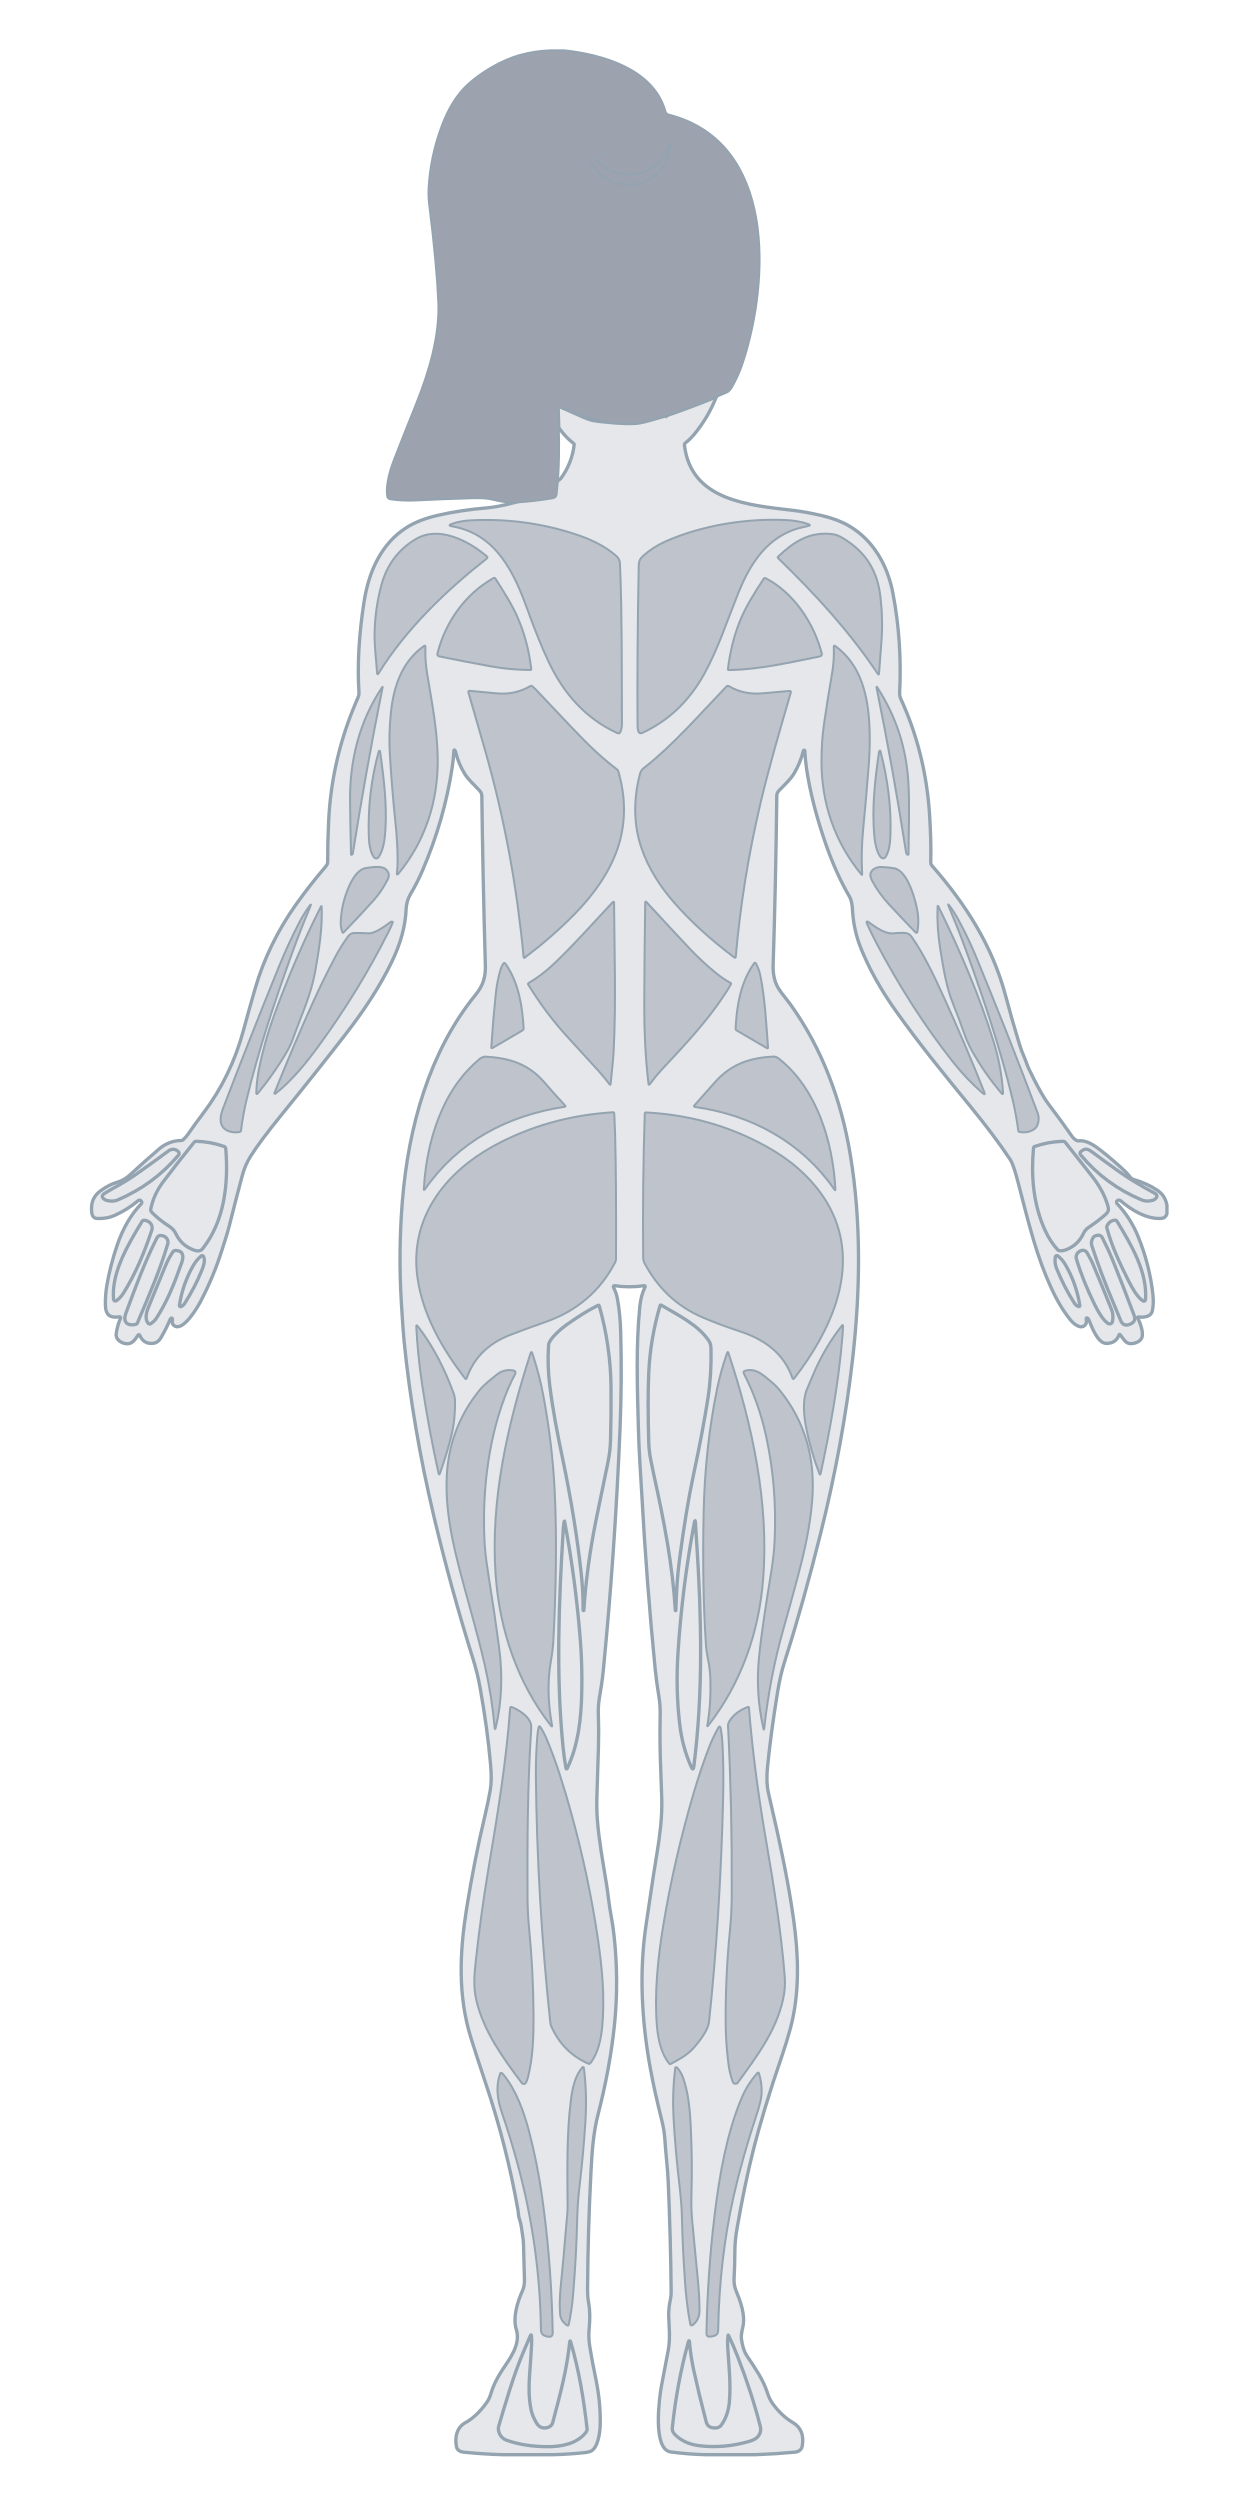
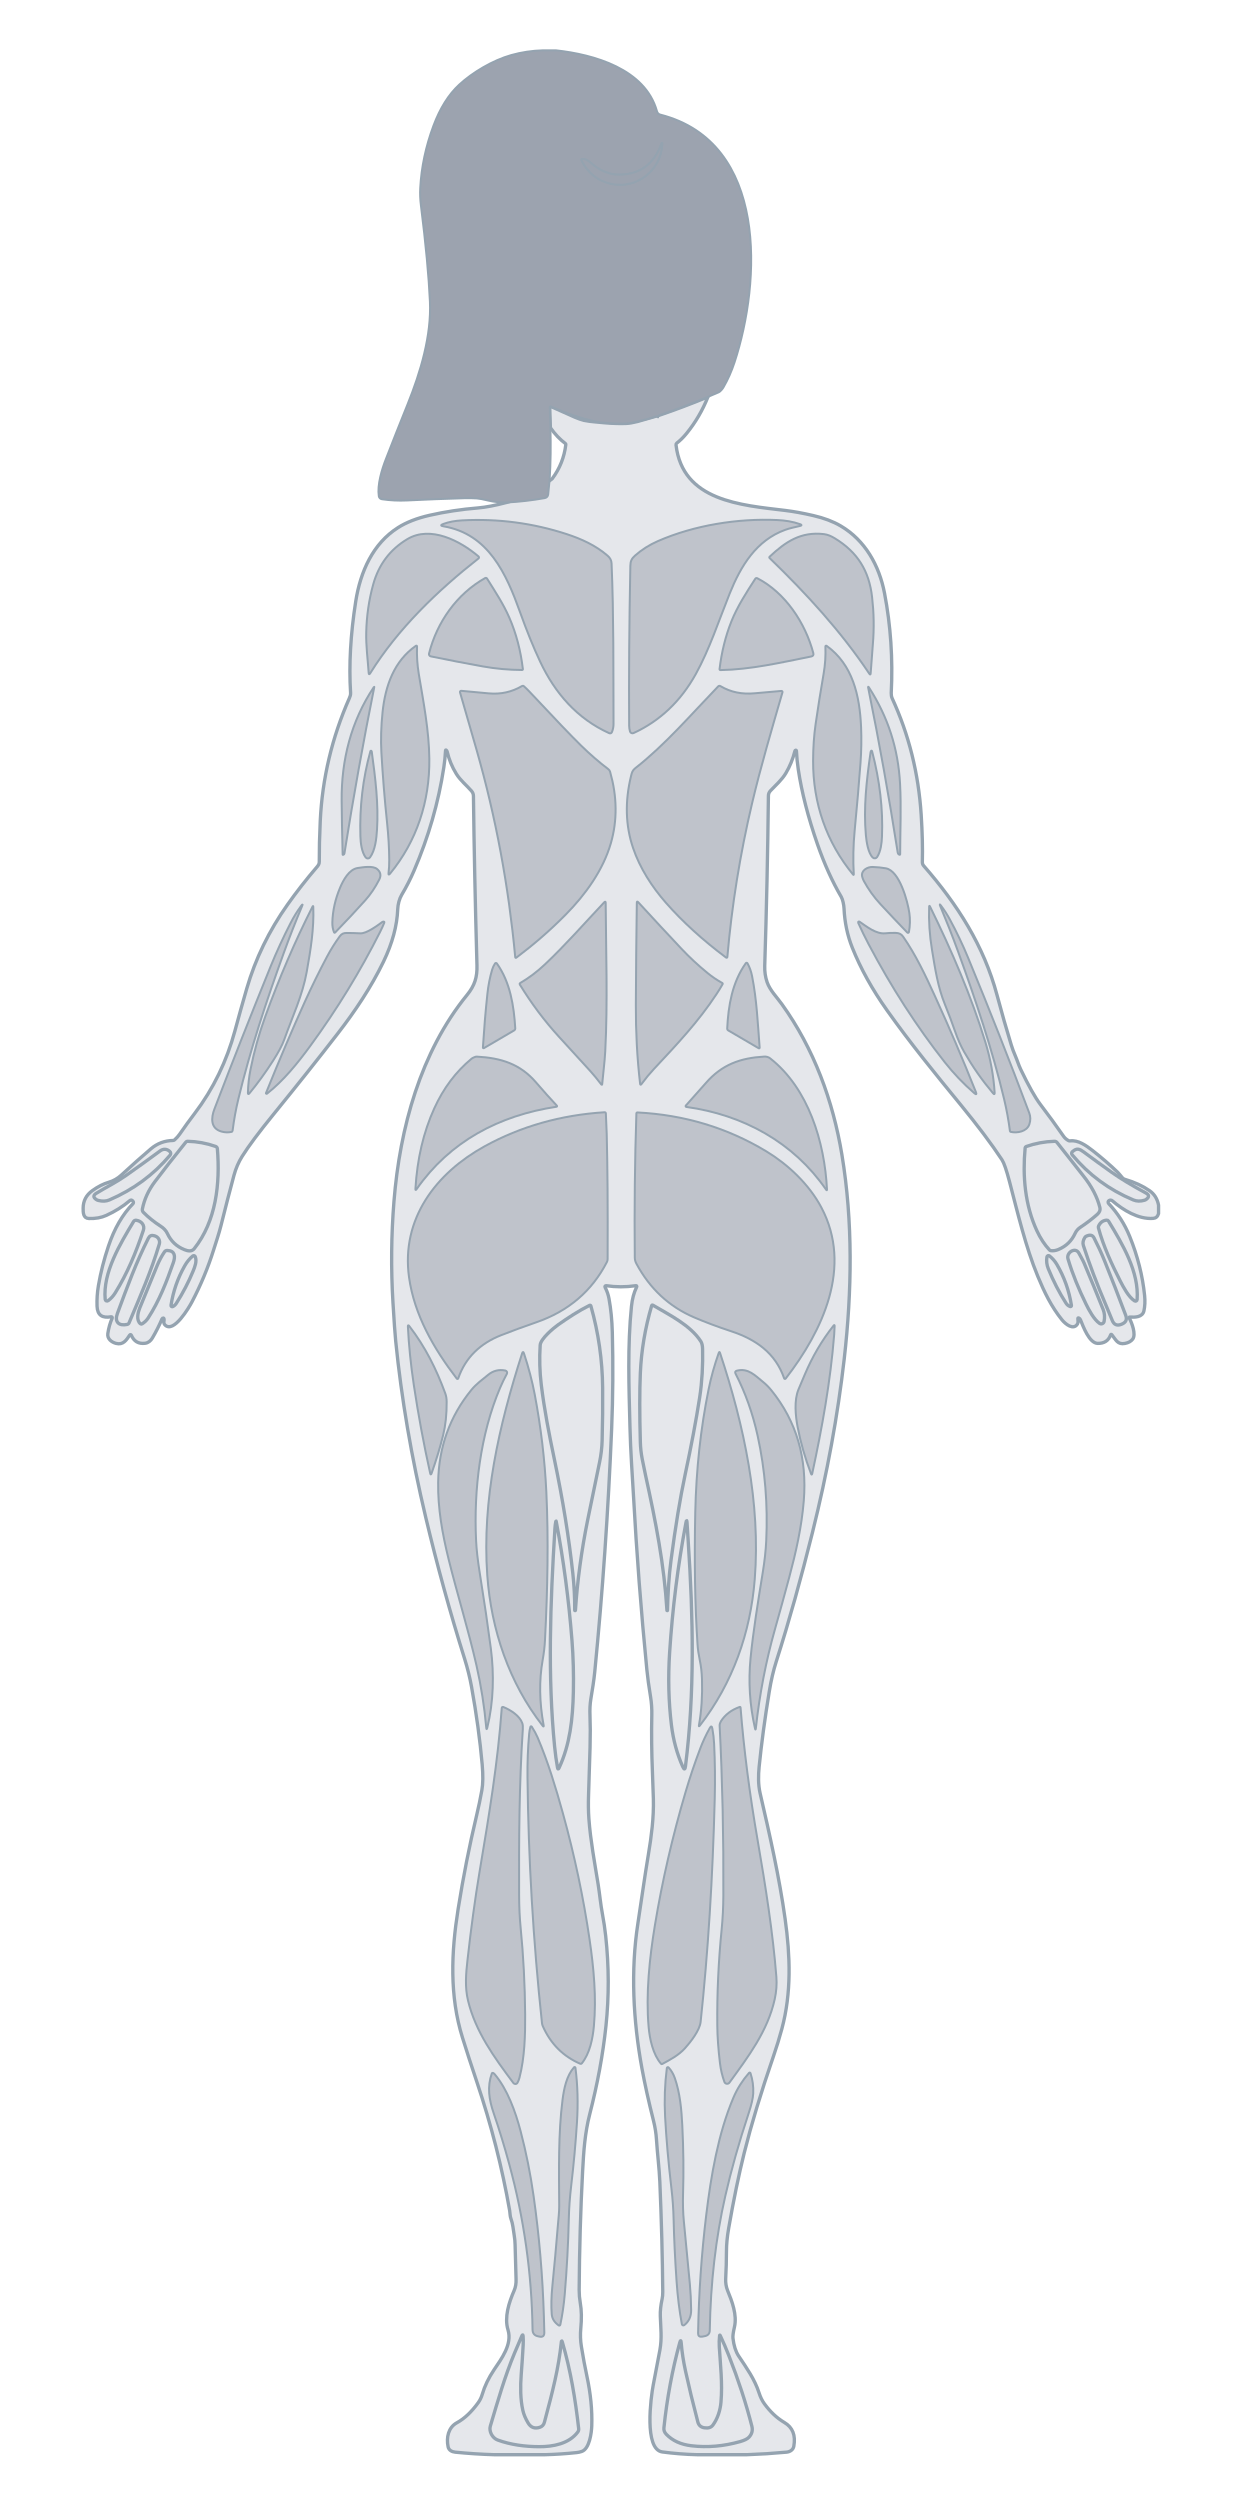
- <svg xmlns="http://www.w3.org/2000/svg" viewBox="870 -30 540 1490" width="390" height="780">
+ <svg xmlns="http://www.w3.org/2000/svg" viewBox="820 -30 650 1490" width="390" height="780">
  <g id="body_outline_back" fill="#E5E7EB" stroke="#94A3B0" stroke-width="2" stroke-linejoin="round" stroke-linecap="round">
    <path d="m 1194.44,206.54 c -3.193,7.993 -7.423,15.233 -12.69,21.72 -1.88,2.313 -3.847,4.263 -5.9,5.85 -0.322,0.248 -0.489,0.651 -0.44,1.06 3.86,33.54 38.8,35.87 65.04,39.05 5.013,0.607 10.607,1.627 16.78,3.06 6.38,1.473 11.807,3.523 16.28,6.15 14.57,8.53 23.01,23.61 26.16,40.09 3.707,19.353 5.04,39.213 4,59.58 -0.05,0.96 0.16,2.23 0.57,3.12 9.947,21.587 15.71,44.733 17.29,69.44 0.68,10.587 0.91,19.953 0.69,28.1 -0.02,0.867 0.24,1.61 0.78,2.23 20.32,23.24 35.91,47.88 43.7,77 2.913,10.893 5.743,20.807 8.49,29.74 0.66,2.167 1.44,4.277 2.34,6.33 1.21,2.76 2.01,5.57 3.3,8.27 4.727,9.88 8.63,16.843 11.71,20.89 4.873,6.393 9.5,12.743 13.88,19.05 0.693,1 1.65,1.84 2.87,2.52 0.3,0.167 0.623,0.227 0.97,0.18 4.82,-0.67 9.68,2.86 13.34,5.7 5.387,4.2 10.417,8.55 15.09,13.05 0.97,0.94 1.8,2.19 2.81,3.29 0.387,0.42 0.87,0.713 1.45,0.88 5.747,1.693 10.637,3.943 14.67,6.75 2.88,2.013 4.673,4.897 5.38,8.65 v 5.01 c -0.52,1.793 -1.6,2.747 -3.24,2.86 -8.83,0.63 -17.91,-4.96 -24.24,-10.42 -0.64,-0.553 -1.33,-0.623 -2.07,-0.21 -0.28,0.153 -0.45,0.417 -0.51,0.79 -0.057,0.36 0.054,0.725 0.3,0.99 5.393,5.727 9.583,12.273 12.57,19.64 4.713,11.633 7.673,23.373 8.88,35.22 0.333,3.313 0.193,6.36 -0.42,9.14 -0.83,3.72 -5.18,3.88 -8.31,3.66 -0.52,-0.033 -0.653,0.18 -0.4,0.64 1.5,2.73 4.15,9.73 2.03,12.51 -1,1.307 -2.52,2.16 -4.56,2.56 -4.54,0.9 -5.48,-2.28 -7.85,-5.13 -0.347,-0.42 -0.613,-0.37 -0.8,0.15 -1.207,3.367 -3.753,5.02 -7.64,4.96 -5.04,-0.09 -8.71,-10.14 -10.3,-14.11 -0.173,-0.447 -0.48,-0.777 -0.92,-0.99 -0.433,-0.207 -0.637,-0.07 -0.61,0.41 0.05,0.96 0.3,2.27 -0.22,3.1 -2.45,4 -7.21,0.07 -9.25,-2.45 -6.33,-7.84 -10.51,-16.48 -14.43,-25.97 -7.25,-17.58 -11.84,-37.32 -16.85,-56.41 -1.8,-6.873 -3.287,-11.197 -4.46,-12.97 -6.3,-9.52 -14.433,-20.363 -24.4,-32.53 -15.11,-18.44 -29.91,-36.58 -44.05,-56.48 -8.887,-12.513 -15.817,-24.997 -20.79,-37.45 -2.9,-7.267 -4.54,-15.053 -4.92,-23.36 -0.09,-2.06 -0.75,-5.35 -1.64,-6.88 -5.367,-9.18 -10.087,-19.623 -14.16,-31.33 -5.593,-16.067 -9.42,-30.98 -11.48,-44.74 -0.547,-3.64 -0.91,-7.313 -1.09,-11.02 -0.02,-0.321 -0.392,-0.486 -0.63,-0.28 -0.147,0.12 -0.243,0.277 -0.29,0.47 -1.207,4.74 -3,9.117 -5.38,13.13 -2.37,4.01 -6.03,7.14 -9.19,10.5 -0.793,0.847 -1.197,1.84 -1.21,2.98 -0.38,33.86 -1.11,67.637 -2.19,101.33 -0.107,3.467 0.363,6.717 1.41,9.75 1.67,4.83 5.75,8.89 8.75,13.05 19.15,26.59 30.52,57.65 35.84,89.85 6.62,39.99 5.98,81.18 1.39,121.55 -3.84,33.713 -10.157,68.237 -18.95,103.57 -6.83,27.43 -13.74,52.3 -21.61,77.01 -1.673,5.24 -3.05,11.17 -4.13,17.79 -2.653,16.18 -4.663,31.113 -6.03,44.8 -0.51,5.14 -0.61,10.65 0.59,15.86 5.77,24.99 11.41,49.88 14.89,74.82 3.08,22 3.85,44.08 -1.95,65.56 -1.473,5.453 -3.117,10.813 -4.93,16.08 -7.433,21.573 -13.27,40.867 -17.51,57.88 -3.193,12.82 -6.287,27.823 -9.28,45.01 -0.853,4.9 -1.283,9.47 -1.29,13.71 0,5.127 -0.157,10.577 -0.47,16.35 -0.11,2.14 0.27,4.76 1.1,6.78 2.72,6.61 5.78,14.73 4.14,21.82 -0.733,3.193 -1.033,5.403 -0.9,6.63 0.5,4.513 1.643,8.103 3.43,10.77 4.73,7.07 9.6,13.97 12.12,21.89 0.82,2.56 1.88,4.727 3.18,6.5 3.39,4.64 7.22,8.38 11.93,11.17 4.927,2.913 6.797,7.633 5.61,14.16 -0.18,0.987 -0.653,1.783 -1.42,2.39 -0.813,0.647 -1.793,1.023 -2.94,1.13 -7.847,0.733 -15.72,1.237 -23.62,1.51 h -29.64 c -6.953,-0.173 -13.86,-0.717 -20.72,-1.63 -11.07,-1.47 -6.82,-32.77 -5.45,-39.86 1.26,-6.507 2.58,-13.45 3.96,-20.83 1.32,-7.07 0.48,-13.46 0.26,-20.34 -0.1,-3.007 0.263,-6.407 1.09,-10.2 0.26,-1.173 0.383,-2.57 0.37,-4.19 -0.167,-20.273 -0.743,-42.1 -1.73,-65.48 -0.36,-8.34 -1.49,-16.99 -2.01,-25.27 -0.24,-3.767 -0.837,-7.533 -1.79,-11.3 -2.893,-11.507 -5.187,-21.89 -6.88,-31.15 -5.23,-28.74 -6.77,-58.03 -2.4,-86.44 2.09,-13.61 3.96,-27.35 6.27,-41.17 1.75,-10.47 3.26,-21.86 2.95,-33.05 -0.14,-4.973 -0.327,-10.253 -0.56,-15.84 -0.493,-11.92 -0.62,-23.23 -0.38,-33.93 0.087,-3.873 -0.163,-7.577 -0.75,-11.11 -1,-6.06 -1.737,-11.467 -2.21,-16.22 -3.42,-34.68 -6.077,-69.28 -7.97,-103.8 0,-0.053 -0.38,-6.347 -1.14,-18.88 -0.433,-7.26 -0.747,-14.53 -0.94,-21.81 -0.63,-23.97 -1.5,-48.33 0.89,-71.9 0.453,-4.42 1.46,-8.21 3.02,-11.37 0.36,-0.733 0.137,-1.043 -0.67,-0.93 -5.8,0.847 -11.607,0.837 -17.42,-0.03 -0.53,-0.077 -0.924,0.476 -0.67,0.94 1.133,2.14 1.917,4.397 2.35,6.77 1.12,6.107 1.78,12.78 1.98,20.02 0.52,19.333 0.387,38.51 -0.4,57.53 -2.02,49.027 -5.373,97.3 -10.06,144.82 -0.52,5.35 -1.42,10.71 -2.3,15.99 -0.527,3.133 -0.71,6.57 -0.55,10.31 0.22,4.96 0.233,11.2 0.04,18.72 -0.24,9.253 -0.53,18.513 -0.87,27.78 -0.2,5.533 -0.143,10.437 0.17,14.71 0.97,13.22 3.44,26.19 5.52,39.19 0.95,5.97 1.46,11.9 2.57,17.8 0.813,4.32 1.46,8.677 1.94,13.07 1.96,18.073 2.013,35.903 0.16,53.49 -1.8,17.007 -5.023,34.537 -9.67,52.59 -2.95,11.44 -3.63,22.52 -4.25,34.04 -1.213,22.893 -1.9,46.457 -2.06,70.69 -0.013,2.633 0.213,5.283 0.68,7.95 0.753,4.233 0.847,9.277 0.28,15.13 -0.34,3.567 -0.217,7.157 0.37,10.77 1.047,6.433 2.153,12.37 3.32,17.81 2.22,10.4 3.173,20.207 2.86,29.42 -0.14,4 -1.31,13.61 -5.91,15.24 -1.013,0.353 -2.023,0.583 -3.03,0.69 -6.26,0.667 -12.55,1.087 -18.87,1.26 H 1067 c -7.78,-0.233 -15.53,-0.737 -23.25,-1.51 -1.86,-0.19 -3.74,-1.13 -4.17,-3.14 -1.18,-5.57 0.09,-11.6 5.24,-14.4 4.46,-2.427 8.687,-6.407 12.68,-11.94 1.107,-1.54 1.923,-3.227 2.45,-5.06 1.393,-4.813 3.733,-9.677 7.02,-14.59 4.27,-6.37 10.95,-15.11 8.31,-23.7 -2.33,-7.59 0.58,-16.42 3.66,-23.53 0.847,-1.953 1.223,-4.17 1.13,-6.65 -0.247,-6.847 -0.437,-13.703 -0.57,-20.57 -0.033,-1.867 -0.22,-3.81 -0.56,-5.83 -0.53,-3.2 -0.78,-6.73 -1.93,-9.76 -0.57,-1.5 -0.46,-3.15 -0.75,-4.77 -4.473,-25.64 -10.98,-51.18 -19.52,-76.62 -3.36,-10.007 -6.23,-18.843 -8.61,-26.51 -7.77,-24.97 -6.7,-50.73 -2.58,-76.67 3.047,-19.153 6.733,-37.813 11.06,-55.98 1.113,-4.673 2.137,-9.587 3.07,-14.74 0.7,-3.833 0.767,-8.967 0.2,-15.4 -1.267,-14.447 -3.38,-29.873 -6.34,-46.28 -1,-5.513 -2.38,-11.087 -4.14,-16.72 -8.647,-27.593 -16.36,-55.653 -23.14,-84.18 -8.513,-35.84 -14.49,-70.903 -17.93,-105.19 -0.407,-4.04 -0.95,-11.707 -1.63,-23 -1.22,-20.12 -1.02,-40.2 0.6,-60.24 3.52,-43.7 15.84,-88.99 43.59,-123.06 4.52,-5.55 6.08,-10.55 5.88,-17.54 -1.033,-36.713 -1.733,-70.393 -2.1,-101.04 -0.013,-1.107 -0.417,-2.113 -1.21,-3.02 -2.98,-3.41 -6.55,-6.22 -9.01,-10.18 -2.527,-4.073 -4.343,-8.49 -5.45,-13.25 -0.027,-0.107 -0.07,-0.207 -0.13,-0.3 -0.073,-0.107 -0.147,-0.21 -0.22,-0.31 -0.38,-0.513 -0.587,-0.453 -0.62,0.18 -0.187,3.36 -0.527,6.657 -1.02,9.89 -3.18,20.913 -9.093,41.417 -17.74,61.51 -2.113,4.92 -4.57,9.73 -7.37,14.43 -1.38,2.31 -2.25,5.72 -2.35,8.5 -0.38,9.913 -3.207,20.347 -8.48,31.3 -7.4,15.34 -17.09,29.69 -27.13,42.67 -11.44,14.813 -24.26,30.94 -38.46,48.38 -8.593,10.553 -14.807,18.88 -18.64,24.98 -2.16,3.44 -3.793,7.217 -4.9,11.33 -2.613,9.713 -5.207,19.747 -7.78,30.1 -1.21,4.83 -2.87,9.61 -4.37,14.42 -3.3,10.527 -7.593,20.83 -12.88,30.91 -1.67,3.2 -10.9,19.01 -16.08,13.75 -1.3,-1.32 -0.2,-2.61 -0.65,-3.85 -0.053,-0.14 -0.153,-0.227 -0.3,-0.26 -0.33,-0.069 -0.662,0.108 -0.79,0.42 -1.68,3.98 -3.623,7.833 -5.83,11.56 -0.94,1.58 -2.4,2.82 -4.28,3.05 -3.94,0.48 -6.68,-1.13 -8.22,-4.83 -0.163,-0.39 -0.695,-0.442 -0.93,-0.09 -1.99,2.98 -3.89,6.12 -8.16,5 -2.69,-0.7 -5.36,-2.74 -4.91,-5.86 0.48,-3.3 1.347,-6.37 2.6,-9.21 0.181,-0.422 -0.177,-0.877 -0.63,-0.8 -5.15,0.91 -8.19,-0.82 -8.39,-6.31 -0.147,-4.067 0.123,-8.137 0.81,-12.21 1.313,-7.767 3.32,-15.66 6.02,-23.68 3.487,-10.373 8.34,-18.763 14.56,-25.17 0.386,-0.406 0.408,-1.035 0.05,-1.46 l -0.17,-0.21 c -0.547,-0.653 -1.143,-0.703 -1.79,-0.15 -4.047,3.453 -8.693,6.373 -13.94,8.76 -3.02,1.373 -6.483,1.993 -10.39,1.86 -3.46,-0.12 -3.45,-3.61 -3.44,-6.16 0.02,-4.347 1.843,-7.827 5.47,-10.44 3.333,-2.407 6.653,-4.093 9.96,-5.06 1.32,-0.38 2.59,-0.923 3.81,-1.63 1.28,-0.733 2.43,-1.57 3.45,-2.51 6.567,-6.04 12.46,-11.28 17.68,-15.72 3.813,-3.24 8.223,-4.903 13.23,-4.99 0.323,-0.007 0.635,-0.127 0.88,-0.34 1.22,-1.1 2.23,-2.23 3.03,-3.39 2.927,-4.253 5.903,-8.363 8.93,-12.33 11.3,-14.82 19.21,-31.53 23.99,-49.16 2.433,-8.993 4.797,-17.437 7.09,-25.33 5.167,-17.753 13.26,-34.42 24.28,-50 5.387,-7.607 11.223,-15.08 17.51,-22.42 0.78,-0.91 1.44,-1.79 1.43,-3.05 -0.04,-7.187 0.153,-15.323 0.58,-24.41 1.2,-25.273 6.98,-49.66 17.34,-73.16 0.47,-1.06 0.82,-2.02 0.74,-3.23 -1.053,-16.567 -0.03,-34.737 3.07,-54.51 2.8,-17.8 10.26,-34.46 25.25,-43.96 4.973,-3.16 11.233,-5.6 18.78,-7.32 9.127,-2.087 18.777,-3.55 28.95,-4.39 4.42,-0.367 10.037,-1.447 16.85,-3.24 10.112,-2.546 26.215,-13.024 27.26,-14.15 4.52,-6.033 7.227,-12.83 8.12,-20.39 0.031,-0.223 -0.061,-0.444 -0.24,-0.58 -3.233,-2.393 -6.22,-5.543 -8.96,-9.45 l -0.39,-12.23 c -0.01,-0.339 0.341,-0.57 0.65,-0.43 15.883,7.16 15.94,7.22 19.73,8.28 4.404,0.922 8.387,0.98 12.58,1.47 4.92,0.4 9.14,0.52 12.66,0.36 1.767,-0.08 3.973,-0.453 6.62,-1.12 l 12.92,-3.7 c 9.58,-3.267 19.293,-6.933 29.14,-11 z" />
    <path d="m 848.29,759.36 c -5.06,1.08 -7.66,-1.55 -5.81,-6.56 6.01,-16.27 11.17,-30.37 18.43,-44.8 q 1.12,-2.22 3.5,-1.5 l 0.45,0.14 a 3.88,3.87 16.7 0 1 2.59,4.81 c -4.79,16.16 -11.42,31.25 -18.02,46.96 a 1.59,1.57 -84.6 0 1 -1.14,0.95 z" />
    <path d="m 847.54,670.63 q 10.11,-7.1 20.43,-14.71 c 1.82,-1.34 3.93,-1.24 5.61,0.25 q 1.28,1.14 0.18,2.44 -14.63,17.34 -36.12,26.57 -2.85,1.23 -6.59,0.27 -0.66,-0.17 -1.22,-0.56 -2.78,-1.93 0.1,-3.71 c 5.74,-3.54 11.89,-6.53 17.61,-10.55 z" />
    <path d="m 857.95,703.24 c -4.4,13.3 -9.63,25.8 -16.79,37.33 q -1.72,2.78 -4.23,4.64 a 1.09,1.09 0 0 1 -1.74,-0.77 c -1.48,-16.04 8.92,-33.06 16.88,-46.35 q 0.57,-0.95 1.66,-0.8 c 2.95,0.39 5.23,2.88 4.22,5.95 z" />
    <path d="m 875.79,722.55 c -4.07,11.58 -8.41,22.82 -15.01,33 q -1.32,2.03 -3.6,3.48 -0.5,0.32 -0.97,-0.05 c -2.61,-2.08 -1.53,-6.69 -0.45,-9.36 q 5.27,-13.01 10.45,-25.43 1.81,-4.36 4.29,-8.03 0.62,-0.92 1.74,-0.88 c 4.7,0.15 4.82,3.66 3.55,7.27 z" />
    <path d="m 887.56,727.64 q -3.99,9.72 -9.96,19.13 -0.8,1.27 -2.1,1.97 a 0.74,0.74 0 0 1 -1.08,-0.76 q 1.91,-12.47 8.14,-23.5 2.02,-3.58 4.82,-5.9 a 0.94,0.94 0 0 1 1.47,0.36 c 1.15,2.7 -0.24,6.15 -1.29,8.7 z" />
    <path d="m 902.05,654.63 c 1.72,20.81 -0.74,43.2 -13.83,59.63 -1.5,1.87 -3.8,1.35 -5.78,0.55 q -7.06,-2.82 -10.22,-9.71 c -0.79,-1.73 -2.34,-3.24 -3.92,-4.25 q -5.99,-3.87 -10.35,-8.32 a 2.19,2.18 28.4 0 1 -0.59,-1.97 q 1.69,-8.62 7.46,-16.29 7.41,-9.85 18.48,-23.61 0.37,-0.46 0.96,-0.45 8.59,0.19 16.75,3.06 a 1.58,1.57 -82.5 0 1 1.04,1.36 z" />
    <path d="m 1390.47,703.5 c -7.03,-15.23 -8.6,-32.38 -6.98,-49.44 a 0.84,0.84 0 0 1 0.55,-0.71 q 8.24,-2.9 16.94,-3.13 a 1.84,1.82 -19.6 0 1 1.51,0.71 q 7.66,9.84 15.58,19.76 7.56,9.46 9.92,18.85 c 0.44,1.72 -0.22,3.09 -1.51,4.23 q -4.73,4.18 -10.02,7.65 -2.13,1.39 -3.17,3.63 c -2.09,4.49 -5.23,7.65 -10.01,9.66 q -2.32,0.97 -4.45,0.69 -0.49,-0.06 -0.83,-0.42 -4.41,-4.73 -7.53,-11.48 z" />
    <path d="m 1434.6,668.37 q 8.2,5.82 20.84,12.66 3.02,1.63 0.3,3.74 -0.49,0.38 -1.08,0.56 -3.68,1.1 -6.72,-0.17 -21.61,-9.06 -36.36,-26.82 -0.91,-1.09 0.16,-2.02 c 2.56,-2.23 4.17,-1.59 6.69,0.28 q 8.2,6.11 16.17,11.77 z" />
    <path d="m 1440.18,733.51 c -5.02,-9.9 -10.12,-20.82 -13.01,-31.69 q -0.15,-0.58 0.1,-1.13 1.52,-3.24 4.84,-3.48 0.7,-0.05 1.06,0.55 c 8.34,13.8 18.29,30.28 17.05,46.84 a 0.97,0.97 0 0 1 -1.49,0.74 c -3.56,-2.27 -6.64,-8.06 -8.55,-11.83 z" />
    <path d="m 1431.61,747.81 q -8.05,-18.9 -13.4,-35.42 -0.77,-2.34 0.9,-4.93 0.26,-0.41 0.73,-0.64 3.35,-1.63 4.67,0.91 3.49,6.76 6.36,13.86 6.23,15.39 12.52,32.24 c 1.04,2.81 0.09,4.43 -2.57,5.47 q -3.87,1.52 -5.42,-2.33 -1.86,-4.6 -3.79,-9.16 z" />
    <path d="m 1409.03,720.33 c -1.15,-3.85 4.48,-7.35 6.5,-3.44 1.02,1.99 2.25,3.91 3.11,5.95 q 5.89,13.98 11.33,27.6 1.3,3.26 0.57,7.15 a 1.77,1.77 0 0 1 -2.76,1.12 c -3.33,-2.36 -6.22,-7.81 -8.08,-11.63 -4.21,-8.63 -7.92,-17.55 -10.67,-26.75 z" />
    <path d="m 1407.92,746.8 c -4.19,-6.47 -7.65,-13.37 -10.63,-20.61 q -1.4,-3.4 -0.83,-7.06 a 0.95,0.94 -66.3 0 1 1.52,-0.6 q 2.67,2.14 4.37,5.02 6.61,11.16 8.73,24.5 a 0.6,0.6 0 0 1 -0.81,0.65 q -1.51,-0.6 -2.35,-1.9 z" />
    <path d="m 1079.17,1372.43 q 2.14,-5.13 4.33,-10.15 0.64,-1.46 0.77,0.13 0.19,2.38 0.04,5.19 -0.48,8.92 -1.17,17.73 c -0.55,6.98 -0.51,14.62 0.97,21.25 q 0.81,3.6 3.17,7.55 2.42,4.04 6.98,2.53 2.09,-0.69 2.69,-2.94 c 5.05,-18.81 8.53,-32.57 10.08,-47.69 q 0.17,-1.71 0.65,-0.06 c 4.88,16.71 7.77,34.11 9.71,51.52 a 2.81,2.81 0 0 1 -0.55,2.02 c -5.24,7.01 -14.76,8.75 -23.07,8.71 -8.31,-0.03 -16.89,-1.11 -24.67,-3.97 -3.23,-1.19 -5.27,-5.26 -4.38,-8.25 4.42,-14.8 8.65,-29.67 14.45,-43.57 z" />
    <path d="m 1206.8,1373.7 q 8.72,22.21 13.81,42.33 0.94,3.7 -1.71,6.53 -1.44,1.54 -5.28,2.63 -14.71,4.18 -29.01,2.49 -9.46,-1.11 -14.96,-6.81 -1.68,-1.75 -1.46,-3.83 2.75,-26.35 9.42,-50.74 0.68,-2.5 0.89,0.09 0.63,7.86 2.59,16.87 2.96,13.59 7.32,30.23 0.79,2.98 3.86,3.47 3.52,0.56 5.1,-1.58 c 2.84,-3.86 4.42,-8.89 4.83,-13.69 0.96,-11.15 -0.35,-22.32 -1,-33 q -0.2,-3.25 0.17,-6.56 0.09,-0.79 0.42,-0.07 2.74,5.83 5.01,11.64 z" />
    <path d="m 1105.13,759.58 c 5.8,-4.09 12.22,-8.33 18.77,-11.59 a 0.54,0.54 0 0 1 0.76,0.34 q 6.8,24.08 7.01,48.83 0.14,15.6 -0.3,31.35 -0.18,6.57 -1.58,13.23 -3.79,18 -7.08,34.37 -5.52,27.39 -7.25,53.63 -0.01,0.2 -0.21,0.19 h -0.01 q -0.21,0 -0.21,-0.21 0.06,-11.05 -1.13,-21.98 -3.47,-31.95 -10.99,-67.96 c -3.17,-15.15 -5.96,-29.39 -7.82,-44.53 q -1.41,-11.59 -0.64,-23.56 c 0.24,-3.74 7.85,-10.11 10.68,-12.11 z" />
    <path d="m 1103.25,880.79 q 0.13,-2.03 0.52,-4.03 0.12,-0.59 0.23,0 6.54,34.5 9.4,71 1.16,14.9 0.83,30.46 c -0.35,16.42 -2.06,31.59 -8.52,45.43 q -0.65,1.38 -0.93,-0.12 -1.07,-5.81 -1.74,-12.63 c -4.13,-42 -2.61,-84.7 0.21,-130.11 z" />
    <path d="m 1170.31,929.79 q -0.01,0.14 -0.14,0.14 h -0.01 q -0.15,0 -0.16,-0.15 c -1.65,-27.23 -6.7,-52.91 -12.71,-80.29 q -1.04,-4.77 -2.03,-9.9 -0.97,-5.04 -1.11,-10.04 -0.71,-25 0,-41.29 0.88,-20.1 6.78,-40.2 a 0.39,0.39 0 0 1 0.58,-0.23 c 9.66,5.72 22.47,11.93 28.7,21.66 q 0.95,1.49 1.03,4.47 c 0.23,9.46 -0.26,19.48 -1.78,29.2 q -3.09,19.91 -8.67,45.97 -4.33,20.25 -8.36,50.7 c -1.32,9.97 -1.83,19.78 -2.12,29.96 z" />
    <path d="m 1182.66,888.38 c 3.02,46.17 3.96,90.2 -1.62,134.34 q -0.38,3.02 -1.62,0.24 -5.13,-11.5 -6.75,-24.8 -2.53,-20.86 -1.07,-43.33 2.55,-39.34 9.73,-77.33 0.48,-2.54 0.64,0.04 0.36,5.65 0.69,10.84 z" />
  </g>
  <g fill="#9CA3AF" stroke="#94A3B0" stroke-width="1.2" stroke-linejoin="round">
    <path d="m 1096.04,0 h 7.79 c 22.49,2.45 53.18,10.99 60.21,36.27 q 0.46,1.66 2,2.05 c 64.38,16.44 60.01,99.49 44.24,147.61 q -2.62,7.99 -6.55,14.81 -0.51,0.89 -1.22,1.68 -0.97,1.07 -1.52,1.32 -3.63,1.58 -6.55,2.8 -14.77,6.1 -29.14,11 -0.74,0.26 -0.59,1.19 -0.52,-0.76 -1.47,-0.46 -4.4,1.42 -10.86,2.97 -3.97,1 -6.62,1.12 -5.28,0.24 -12.66,-0.36 -5.76,-0.52 -11.15,-2.21 -0.54,-0.17 -0.85,-0.03 -0.45,0.2 -0.58,0.77 0.26,-1.02 -0.52,-1.24 -9.76,-2.78 -19.21,-7.04 a 0.46,0.46 0 0 0 -0.65,0.43 l 0.39,12.23 q 0.49,15.83 -0.42,30.63 l -0.91,9.16 a 2.42,2.42 0 0 1 -1.99,2.15 q -11.5,2.06 -22.86,2.63 -5.84,0.05 -10.69,-1.12 -4.96,-1.19 -7,-1.31 -3.7,-0.23 -7.48,-0.12 -17.27,0.5 -33.97,1.33 -7.72,0.38 -15.15,-0.74 a 2.13,2.12 0.2 0 1 -1.78,-1.78 c -1,-6.77 1.75,-15.8 4.22,-22.15 q 5.88,-15.15 12.89,-32.55 c 7.85,-19.49 14.27,-41.02 13.35,-61.3 q -1.03,-22.68 -5.37,-57.36 -0.67,-5.33 -0.4,-10.31 0.98,-18.63 7.84,-37.04 5.87,-15.78 15.35,-24.54 c 7.92,-7.32 19.98,-14.55 31.09,-17.67 q 9.1,-2.55 18.79,-2.82 z m 40.66,79.56 c 15.08,3.29 29.45,-7.8 30.48,-23.26 q 0.15,-2.22 -0.63,-0.14 -6.61,17.62 -24.72,17.97 c -5.78,0.12 -11.81,-2.36 -16.39,-6.42 -1.53,-1.35 -3.74,-3.16 -5.84,-2.98 a 0.62,0.62 0 0 0 -0.5,0.9 q 5.86,11.37 17.6,13.93 z" />
    <path d="m 1167.18,56.3 c -1.03,15.46 -15.4,26.55 -30.48,23.26 Q 1124.96,77 1119.1,65.63 a 0.62,0.62 0 0 1 0.5,-0.9 c 2.1,-0.18 4.31,1.63 5.84,2.98 4.58,4.06 10.61,6.54 16.39,6.42 q 18.11,-0.35 24.72,-17.97 0.78,-2.08 0.63,0.14 z" />
  </g>
  <g stroke="#94A3B0" stroke-width="1.2" stroke-linejoin="round">
    <g id="left_triceps" fill="#BFC3CB">
      <path d="m 976.72,479.34 q -0.46,-17.73 -0.59,-32.11 c -0.22,-24.28 5.62,-47.43 19.17,-67.7 q 0.38,-0.55 0.24,0.1 -9.84,49.08 -17.78,99.12 a 0.83,0.82 -4 0 1 -0.58,0.66 l -0.25,0.08 q -0.21,0.06 -0.21,-0.15 z" />
      <path d="m 990.45,481.03 c -2.39,-3.13 -3.03,-8.64 -3.15,-12.61 q -0.81,-26.18 5.96,-50.71 a 0.37,0.37 0 0 1 0.61,-0.17 q 0.16,0.15 0.19,0.37 c 2.18,16.06 4.1,31.34 3.14,46.56 -0.33,5.2 -1.01,12.19 -4.17,16.53 a 1.61,1.61 0 0 1 -2.58,0.03 z" />
      <path d="m 1028.38,422.24 c 0.27,25.48 -7.52,49.09 -23.37,68.41 q -1.16,1.41 -0.93,-0.4 0.44,-3.53 0.41,-7.83 -0.06,-10.3 -1.3,-22.14 -2.2,-20.98 -3.39,-41.99 -0.61,-10.99 0.7,-23.78 c 1.65,-15.98 6.95,-30.6 19.9,-39.63 a 0.42,0.41 73.8 0 1 0.65,0.36 q -0.32,8.22 1.06,16.55 c 2.81,16.86 6.09,33.63 6.27,50.45 z" />
    </g>
    <g id="right_triceps" fill="#BFC3CB">
      <path d="m 1281,491.32 c -15.93,-19.27 -23.98,-42.53 -23.89,-67.9 q 0.04,-11.8 1.5,-21.9 2.13,-14.76 4.78,-30.03 1.39,-8.03 1.05,-16.2 a 0.44,0.44 0 0 1 0.7,-0.38 c 15.59,11.17 19.78,29.71 20.57,48.58 q 0.43,10.46 -0.35,21.17 -1.37,18.51 -3.48,40.31 -1.27,13.12 -0.53,26.21 0.03,0.6 -0.35,0.14 z" />
      <path d="m 1290.47,379.83 c 11.24,17.52 17.33,36.08 18.47,57.41 0.75,14.09 0.07,27.95 0.05,41.97 a 0.28,0.28 0 0 1 -0.41,0.24 l -0.26,-0.14 q -0.65,-0.34 -0.76,-1.06 -7.8,-49.99 -17.59,-98.21 -0.29,-1.43 0.5,-0.21 z" />
      <path d="m 1291.39,418.15 q 0.03,-0.24 0.18,-0.46 0.48,-0.71 0.7,0.12 6.89,26.33 5.89,50.76 c -0.16,3.99 -0.69,8.84 -2.91,12.24 a 1.69,1.68 -51.8 0 1 -2.56,0.31 c -2.76,-2.6 -3.77,-9.43 -4.13,-13.42 -1.44,-16.19 0.36,-32.39 2.83,-49.55 z" />
    </g>
    <path id="left_upper_trapezius" fill="#BFC3CB" d="m 1135.46,406.92 c -18.92,-8.6 -32.13,-23.67 -41.02,-42.55 q -5.92,-12.58 -12.01,-29.57 c -8.17,-22.8 -18.79,-46.58 -45.58,-51.11 q -2.73,-0.46 -0.13,-1.41 4.88,-1.81 11.29,-2.14 31.93,-1.68 62.2,8.18 c 8.7,2.84 17.39,6.76 24.41,12.87 q 2.26,1.96 2.37,4.56 c 1.34,31.32 1.02,63.51 1.17,95.68 q 0.01,2.48 -0.9,4.77 -0.52,1.31 -1.8,0.72 z" />
    <path id="right_upper_trapezius" fill="#BFC3CB" d="m 1207.43,323.66 c -6.47,16.09 -12.05,33.31 -20.26,48.12 q -13.47,24.27 -37.07,35.13 a 1.54,1.53 -20.3 0 1 -2.12,-0.97 q -0.48,-1.66 -0.5,-3.37 -0.3,-43.8 0.71,-95.35 c 0.05,-2.69 0.7,-4.25 2.8,-6.09 q 6.04,-5.32 13.64,-8.64 c 21.78,-9.51 47.77,-13.62 71.23,-12.54 4.41,0.2 9.17,0.92 13.49,2.46 q 1.76,0.62 -0.05,1.06 c -2.97,0.73 -5.89,1.25 -8.8,2.31 -17.14,6.22 -26.43,21.36 -33.07,37.88 z" />
    <path id="left_rear_deltoid" fill="#BFC3CB" d="m 1015.26,291.32 c 13.82,-8.28 31.54,1.05 42.43,10.31 a 0.79,0.78 46.2 0 1 -0.02,1.22 c -24.49,19.25 -48.03,41.91 -64.52,68.41 q -0.81,1.29 -0.91,-0.22 c -0.55,-8.02 -1.66,-16.16 -1.47,-24.04 q 0.34,-14.94 4.17,-28.72 4.91,-17.72 20.32,-26.96 z" />
    <path id="right_rear_deltoid" fill="#BFC3CB" d="m 1269.98,290.8 c 13.79,8.38 20.48,19.55 22.26,34.89 1.11,9.5 1.29,18.77 0.46,28.54 q -0.73,8.56 -1.29,17.08 -0.08,1.29 -0.8,0.22 c -16.86,-25.21 -37.38,-47.58 -59.38,-68.88 q -0.46,-0.45 0,-0.88 c 9.46,-8.91 18.65,-15.05 32.34,-13.43 2.34,0.28 4.42,1.25 6.41,2.46 z" />
    <g id="left_latissimus_dorsi" fill="#BFC3CB">
      <path d="m 1076.09,338.19 q 6.08,14 8.04,30.55 0.06,0.58 -0.52,0.57 -11.77,-0.05 -23.32,-2.12 -15.59,-2.79 -31.04,-5.99 a 1.37,1.36 12.9 0 1 -1.05,-1.66 c 4.67,-18.66 16.53,-35.54 33.45,-45.02 a 0.84,0.83 59.5 0 1 1.11,0.29 c 4.8,7.66 9.75,15.13 13.33,23.38 z" />
      <path d="m 1136.59,472.49 c -4.61,16.03 -15.02,30.53 -26.92,42.6 q -13.41,13.6 -29.37,25.62 -0.65,0.5 -0.73,-0.32 -5.92,-63.46 -22.92,-123.09 -4.96,-17.4 -9.99,-34.68 a 0.7,0.7 0 0 1 0.74,-0.89 q 8.92,0.83 16.32,1.52 10.81,1.01 19.97,-4.41 0.54,-0.32 1,0.1 1.78,1.59 3.48,3.41 22.52,24.07 30.7,32.06 7.98,7.79 16.19,14.02 0.79,0.6 1.05,1.52 6.33,22.2 0.48,42.54 z" />
    </g>
    <g id="right_latissimus_dorsi" fill="#BFC3CB">
      <path d="m 1208.41,340.35 c 3.56,-8.92 9.08,-17.44 14.24,-25.41 a 0.92,0.91 29.5 0 1 1.18,-0.32 c 16.77,8.66 28.69,26.73 33.4,44.65 q 0.44,1.67 -1.25,2 c -18.03,3.6 -36.04,7.81 -54.02,8.1 q -0.68,0.01 -0.6,-0.67 1.86,-15.33 7.05,-28.35 z" />
      <path d="m 1238.86,382.59 c -6.36,21.96 -12.97,44.37 -18.07,65.96 q -10.8,45.75 -14.79,91.85 a 0.46,0.46 0 0 1 -0.74,0.33 Q 1184.28,525.02 1169.34,508 c -8.23,-9.38 -15.46,-20.54 -19.54,-32.61 q -6.78,-20.06 -1.17,-43.01 c 0.49,-1.99 0.83,-3.24 2.53,-4.57 17.75,-13.89 33.26,-32.01 49.33,-48.67 q 0.64,-0.67 1.43,-0.19 9.01,5.38 20.51,4.24 7.75,-0.76 15.78,-1.39 a 0.62,0.62 0 0 1 0.65,0.79 z" />
    </g>
    <g id="left_lower_back" fill="#BFC3CB">
      <path d="m 1068.62,544.21 c 7.96,11.18 10.18,25.23 10.98,38.79 a 1.16,1.16 0 0 1 -0.56,1.06 l -18.13,10.62 a 0.4,0.39 -13.5 0 1 -0.6,-0.36 q 1.04,-16.62 2.69,-32.09 0.79,-7.45 2.8,-14.26 0.6,-2.03 1.74,-3.74 a 0.66,0.65 -45.9 0 1 1.08,-0.02 z" />
      <path d="m 1133.23,596.5 c -0.34,6.54 -1.25,13 -1.82,19.57 q -0.07,0.85 -0.6,0.17 -3.62,-4.73 -6.59,-7.98 -9.72,-10.63 -18.63,-20.4 -12.89,-14.11 -23.33,-31.15 a 0.57,0.57 0 0 1 0.2,-0.78 q 7.87,-4.59 14.81,-11.15 c 12.33,-11.64 23.63,-24.56 35.33,-36.99 q 0.87,-0.93 0.88,0.34 c 0.19,29.32 1.27,58.9 -0.25,88.37 z" />
    </g>
    <g id="right_lower_back" fill="#BFC3CB">
      <path d="m 1199.62,562.36 c -10.91,16.62 -23.7,30.13 -37.46,44.84 q -3.74,4 -7.34,8.9 -0.68,0.93 -0.82,-0.22 c -1.8,-15.45 -2.6,-31.26 -2.53,-47.01 q 0.14,-30.97 0.58,-60.87 0.02,-1.16 0.8,-0.31 13.63,14.85 25.73,27.71 7.18,7.63 15.56,14.48 4.25,3.47 8.77,5.95 0.51,0.27 0.23,0.78 -1.61,2.85 -3.52,5.75 z" />
      <path d="m 1205.91,583.12 c 0.67,-13.86 3,-27.66 11.11,-39.08 a 0.57,0.57 0 0 1 0.96,0.06 q 1.93,3.49 2.75,7.64 c 2.78,13.99 3.44,28.55 4.52,42.69 a 0.37,0.36 13.1 0 1 -0.55,0.34 l -18.27,-10.7 a 1.05,1.04 16.6 0 1 -0.52,-0.95 z" />
    </g>
    <g id="left_forearm" fill="#BFC3CB">
      <path d="m 930.6,575.85 q 12.51,-34.52 28.14,-65.44 0.43,-0.86 0.47,0.1 c 0.49,12.97 -1.54,25.43 -3.91,38.74 -2.51,14.09 -8.58,26.84 -13.42,40.42 q -1.72,4.85 -6.72,12.65 -6.65,10.39 -13.96,19.24 -0.97,1.19 -0.94,-0.34 0.15,-6.74 1.54,-13.78 3.2,-16.15 8.8,-31.59 z" />
      <path d="m 941.59,538.06 c -10.38,28.73 -19.89,57.37 -27.03,86.93 q -2.23,9.27 -3.43,18.85 -0.08,0.65 -0.71,0.78 -2.96,0.63 -5.97,-0.23 c -6.64,-1.91 -6.12,-8.24 -4.18,-13.33 q 16.12,-42.22 33.46,-84.93 5.37,-13.2 12.03,-26.13 2.79,-5.42 6.2,-10.06 1.45,-1.95 0.5,0.29 -5.71,13.57 -10.87,27.83 z" />
      <path d="m 975.21,499.01 c 1.84,-4.34 5.3,-10.94 10.55,-11.69 3.15,-0.45 8.93,-1.45 11.43,0.58 q 3.23,2.63 1.33,6.34 -3.58,7.04 -8.39,12.41 -7.93,8.86 -17.96,19.2 a 0.33,0.32 -34.8 0 1 -0.53,-0.09 q -1.15,-2.76 -1.06,-6.04 0.31,-10.51 4.63,-20.71 z" />
      <path d="m 999.09,525.32 q -17.79,35.36 -41.48,67.79 c -7.52,10.28 -15.96,20.81 -26,28.74 a 0.38,0.38 0 0 1 -0.53,-0.06 q -0.12,-0.14 -0.06,-0.3 11.88,-29.53 23.3,-54.73 6.13,-13.51 13.08,-26.59 3.39,-6.37 7.64,-12.19 c 1.13,-1.54 2.35,-1.94 4.17,-1.93 q 4.02,0.02 8.07,0.22 c 3.63,0.18 9.88,-4.42 13.11,-6.8 0.2,-0.14 0.64,-0.23 0.88,-0.2 a 0.39,0.39 0 0 1 0.32,0.53 q -1.15,2.82 -2.5,5.52 z" />
    </g>
    <g id="right_forearm" fill="#BFC3CB">
      <path d="m 1287.36,495.1 q -0.66,-1.22 -1,-2.61 c -0.91,-3.66 3.19,-5.9 6.21,-5.78 q 4.25,0.16 7.87,0.8 c 8.25,1.44 13.07,19.85 14.04,26.73 q 0.78,5.48 -0.26,11.26 a 0.58,0.57 -61.9 0 1 -0.98,0.3 q -8.13,-8.44 -16.02,-16.95 -5.71,-6.16 -9.86,-13.75 z" />
      <path d="m 1374.91,644.61 a 0.63,0.62 -88.1 0 1 -0.49,-0.53 q -1.21,-9.55 -3.48,-19.07 c -6.9,-28.95 -17.02,-59.28 -27.49,-88.05 q -4.81,-13.23 -10.53,-26.85 -0.87,-2.08 0.48,-0.27 2.91,3.89 5.26,8.23 6.11,11.31 10.9,22.92 19.34,46.92 36.37,92.34 1.24,3.29 0.04,6.8 c -1.45,4.24 -7.09,5.35 -11.06,4.48 z" />
      <path d="m 1326.82,510.35 c 12.89,26.28 24.62,53.47 32.98,80.83 q 4.59,15.02 5.5,30.08 0.09,1.54 -0.91,0.36 -9.8,-11.56 -17.28,-24.72 -2.96,-5.2 -5.36,-12.12 -2.76,-7.98 -6.01,-15.96 c -4.29,-10.55 -5.9,-21.36 -7.75,-32.59 q -2.18,-13.15 -1.71,-25.77 0.04,-1.12 0.54,-0.11 z" />
      <path d="m 1354.08,620.73 q 0.96,2.42 -1,0.71 -9.65,-8.41 -17.52,-18.38 -24.99,-31.7 -45.4,-70.39 -3.25,-6.15 -6.17,-12.68 -0.09,-0.2 -0.03,-0.4 a 0.51,0.51 0 0 1 0.78,-0.29 c 4.23,2.88 9.9,7.54 15.41,6.95 q 3.07,-0.34 6.17,-0.24 c 1.9,0.05 3.28,0.57 4.42,2.2 7.5,10.74 13.36,23.21 18.79,35.06 q 12.91,28.18 24.55,57.46 z" />
    </g>
    <g id="left_glute" fill="#BFC3CB">
      <path d="m 1031.34,630.56 q 8.17,-17.96 22.15,-29.52 0.57,-0.47 1.35,-0.78 c 0.63,-0.25 1.17,-0.54 1.88,-0.51 14.27,0.79 25.72,4.26 35.26,15.37 q 6.45,7.51 12.43,13.9 a 0.36,0.36 0 0 1 -0.21,0.6 c -34.24,5.14 -63.6,20.7 -83.41,49.12 q -0.77,1.1 -0.69,-0.24 1.54,-26.6 11.24,-47.94 z" />
      <path d="m 1092.12,758.09 q -11.32,3.91 -20.99,7.71 c -12.16,4.78 -21.24,13.16 -25.53,25.74 a 0.48,0.48 0 0 1 -0.84,0.14 c -13.74,-17.9 -25.37,-38.01 -28.48,-60.45 -4.82,-34.78 16.06,-62.1 45.13,-78.08 q 32.39,-17.79 71.37,-20.24 0.77,-0.05 0.81,0.72 0.34,5.98 0.51,12.21 0.73,27.38 0.54,74.62 0,0.87 -0.42,1.68 -13.36,26.01 -42.1,35.95 z" />
    </g>
    <g id="right_glute" fill="#BFC3CB">
      <path d="m 1186.16,755.14 q -22.34,-9.6 -34.37,-32.01 -0.93,-1.73 -0.95,-3.5 -0.44,-43.95 0.95,-86.05 a 0.58,0.58 0 0 1 0.61,-0.56 q 41.96,2.14 76.79,23.16 c 13.08,7.9 25.57,19.74 32.87,33.53 18.71,35.37 0.74,73.49 -21.32,101.95 a 0.51,0.51 0 0 1 -0.88,-0.15 c -5.18,-15.06 -16.82,-23.21 -31.43,-28.03 q -12.38,-4.09 -22.27,-8.34 z" />
      <path d="m 1264.84,679.01 c -19.47,-28.27 -49.51,-44.62 -83.31,-49.28 a 0.48,0.48 0 0 1 -0.29,-0.79 q 6.39,-7.08 11.97,-13.48 c 9.56,-10.98 20.54,-14.92 34.76,-15.73 q 2.05,-0.11 3.56,1.07 c 22.85,17.9 32.44,49.93 33.85,78.03 q 0.06,1.04 -0.54,0.18 z" />
    </g>
    <g id="left_hamstrings" fill="#BFC3CB">
      <path d="m 1016.46,760.39 c 9.44,12.24 16.13,25.63 21.41,40.04 q 0.82,2.23 0.84,4.98 0.07,11.27 -2.12,20.02 -2.75,11.03 -6.86,22.65 -0.52,1.46 -0.85,-0.05 -5.74,-25.82 -9.75,-52.59 -2.71,-18.1 -3.52,-34.73 -0.08,-1.52 0.85,-0.32 z" />
      <path d="m 1070.52,797.23 c -11.68,27.55 -15.75,60.62 -14.27,91.04 q 0.39,8.01 2.12,18.82 4.13,25.86 6.66,45.29 c 2.03,15.61 1.65,31.91 -2.1,47.3 q -0.46,1.88 -0.63,-0.05 -1.63,-18.54 -5.82,-37.03 c -4.65,-20.57 -11.75,-43.58 -16.62,-63.37 -3.73,-15.15 -6.46,-30.31 -6.22,-45.8 q 0.49,-31.41 19.87,-55.13 c 2.88,-3.51 6.39,-5.98 9.88,-8.87 q 4.53,-3.74 10.3,-2.59 a 1.34,1.33 19.9 0 1 0.91,1.94 q -2.27,4.18 -4.08,8.45 z" />
      <path d="m 1098.11,859.08 c 1.35,28.16 0.76,58.11 -0.79,88.31 q -0.29,5.81 -1.41,12.09 -3.22,18.13 0.59,38.78 0.25,1.36 -0.6,0.27 c -20.01,-25.52 -30.66,-57.27 -32.98,-89.64 -3.21,-44.66 6.94,-89.32 20.75,-132.24 q 0.55,-1.71 1.12,0 4.19,12.73 6.41,24.46 5.53,29.26 6.91,57.97 z" />
    </g>
    <g id="right_hamstrings" fill="#BFC3CB">
      <path d="m 1219.83,958.26 c 1.6,-16.19 4.52,-34.12 7.27,-51.04 q 1.66,-10.21 2.07,-18.85 1.54,-32.19 -5.11,-62.59 -4.38,-20.02 -13.16,-37.05 -0.74,-1.43 0.83,-1.82 c 6.74,-1.68 10.82,2.92 15.54,6.72 q 2.63,2.11 4.95,4.97 22.46,27.73 19.33,65.93 c -1.28,15.6 -4.64,30.53 -8.67,45.57 q -4.34,16.19 -8.51,30.94 -8.04,28.43 -11.39,59.02 -0.17,1.55 -0.51,0.03 -4.7,-20.89 -2.64,-41.83 z" />
      <path d="m 1222.33,911.18 c -2.52,31.89 -13.09,61.94 -32.73,87.27 q -0.72,0.94 -0.52,-0.23 2.27,-12.72 1.81,-27.27 -0.2,-6.27 -1.31,-11.44 -1.06,-4.94 -1.37,-9.68 -2.26,-34.73 -1.33,-78.46 0.82,-38.23 7.92,-73.18 2.24,-11.02 6.07,-21.84 0.39,-1.11 0.77,0.01 c 14.36,43.28 24.25,89.74 20.69,134.82 z" />
      <path d="m 1252.18,789.16 c 4.38,-10.33 10.1,-20.26 17.11,-29.06 q 0.66,-0.83 0.64,0.22 -0.05,2.47 -0.26,5.11 c -2.25,28.2 -7.17,55.27 -13.07,82.76 q -0.28,1.33 -0.76,0.06 -5.28,-13.81 -7.95,-27.73 c -1.27,-6.66 -2.21,-15.94 0.54,-22.48 q 1.91,-4.56 3.75,-8.88 z" />
    </g>
    <g id="left_calves" fill="#BFC3CB">
      <path d="m 1058.29,1085.75 c 6.08,-36.26 10.83,-64.98 13.27,-97.84 a 0.64,0.63 12.9 0 1 0.87,-0.54 c 4.34,1.73 9.74,5.17 11.34,9.62 q 0.48,1.32 0.33,3.57 c -2.18,33.02 -2.33,66.33 -2.21,98.92 q 0.04,10.61 0.89,19.22 2.51,25.4 2.71,52.08 c 0.09,12.28 -0.31,25.64 -3.38,37.51 q -0.44,1.7 -1.2,3.04 a 1.46,1.45 41.5 0 1 -2.43,0.15 c -11.56,-15.48 -22.57,-30.58 -27.04,-49.16 -1.94,-8.07 -1.22,-16.06 -0.32,-24.08 q 3.25,-29.05 7.17,-52.49 z" />
      <path d="m 1065.65,1205.72 q 0.18,-0.49 0.65,-0.28 0.57,0.24 0.99,0.74 c 7.66,9.08 12.41,22.27 15.49,34.01 q 4.92,18.73 7.73,38.56 5.06,35.68 6.15,72.03 0.14,4.75 0.25,9.3 0.09,3.29 -3.11,2.5 -0.29,-0.07 -0.59,-0.13 -3.27,-0.66 -3.31,-4 c -0.46,-33.25 -5.05,-66.1 -13.91,-98.69 q -4.29,-15.78 -9.2,-30.12 c -2.89,-8.45 -4,-15.96 -1.14,-23.92 z" />
      <path d="m 1092.9,1005.49 c 6.21,14.55 10.89,30.05 15.1,45.29 q 10.42,37.71 15.89,75.17 c 2.5,17.09 4.13,34.52 2.57,51.57 -0.69,7.55 -2.44,16.36 -7.25,22.3 a 0.72,0.71 31.3 0 1 -0.84,0.2 q -15.39,-6.63 -22.38,-22.48 -0.37,-0.84 -0.47,-1.77 -7.84,-73.34 -8.63,-146.47 -0.15,-13.23 1,-26.05 0.18,-2.03 0.73,-4.04 a 0.43,0.43 0 0 1 0.78,-0.13 q 2.25,3.5 3.5,6.41 z" />
      <path d="m 1105.01,1296.15 c 0.31,-3.79 0.81,-7.66 0.78,-11.4 -0.13,-20.92 -0.61,-43.07 2,-63.38 0.83,-6.47 2.37,-14.24 6.84,-19.26 a 0.48,0.48 0 0 1 0.83,0.26 q 2,15.5 0.91,32.56 -1.2,18.89 -3.49,38.19 -1.15,9.79 -1.38,19.57 -0.5,21.82 -2.41,44.66 -0.8,9.48 -2.65,18.21 a 0.62,0.61 -66.5 0 1 -0.96,0.38 q -3.82,-2.71 -4.14,-6.62 -0.59,-7.27 0.39,-17.04 1.85,-18.46 3.28,-36.13 z" />
    </g>
    <g id="right_calves" fill="#BFC3CB">
      <path d="m 1195.51,999.93 q 1.11,-2 1.54,0.25 0.83,4.43 1.06,9.07 0.79,16.08 0.37,32.68 -1.79,71.08 -8.41,133.14 c -0.54,5.01 -5.87,11.84 -9.39,15.76 -3.68,4.08 -8.74,6.74 -13.52,9.33 q -0.36,0.2 -0.63,-0.11 c -4.85,-5.52 -6.81,-14.78 -7.44,-21.9 -1.74,-19.58 0.51,-41.13 3.73,-60.68 q 6.55,-39.63 18.22,-79.21 3.88,-13.17 8.74,-26 2.41,-6.37 5.73,-12.33 z" />
      <path d="m 1170.98,1202.22 q 2.43,2.66 3.69,6.26 c 3.13,8.93 4.01,18.89 4.48,28.32 q 1.05,21.18 0.46,40.21 -0.29,9.19 0.45,16.73 1.84,18.75 3.59,37.51 0.69,7.41 0.77,15.52 0.06,5.8 -4.1,9 a 0.89,0.89 0 0 1 -1.42,-0.54 q -2.23,-11.91 -3.17,-25.71 -1.35,-19.53 -1.75,-36.62 -0.22,-9.41 -1.32,-18.68 -2.7,-22.94 -3.76,-42.69 -0.78,-14.6 1.04,-28.98 a 0.6,0.6 0 0 1 1.04,-0.33 z" />
      <path d="m 1209.54,1220.37 q 3.46,-8.19 9.41,-14.95 a 0.5,0.49 56.8 0 1 0.84,0.18 q 1.93,5.91 1.63,12.13 -0.21,4.19 -2.73,11.81 -8.63,26.04 -13.9,49.21 -8.52,37.45 -9.27,80.13 -0.04,2.72 -2.68,3.4 -0.94,0.24 -1.91,0.38 -2.41,0.33 -2.37,-2.1 0.65,-35.68 4.84,-70.31 c 2.84,-23.48 7.15,-48.63 16.14,-69.88 z" />
      <path d="m 1234.23,1161.52 c -4.22,19.14 -15.78,34.23 -26.98,49.71 a 1.72,1.72 0 0 1 -3.01,-0.42 q -1.93,-5.29 -2.63,-11.11 -1.51,-12.55 -1.6,-22.65 -0.27,-28.3 2.59,-57.1 0.96,-9.64 1.02,-20.11 0.27,-52.48 -2.22,-101.41 c -0.04,-0.76 0.35,-1.89 0.76,-2.54 q 3.68,-5.85 11.13,-8.53 0.53,-0.19 0.58,0.37 2.93,37.23 10.25,79.5 c 4.59,26.56 9.04,54.75 11.1,81.03 q 0.51,6.47 -0.99,13.26 z" />
    </g>
  </g>
</svg>
